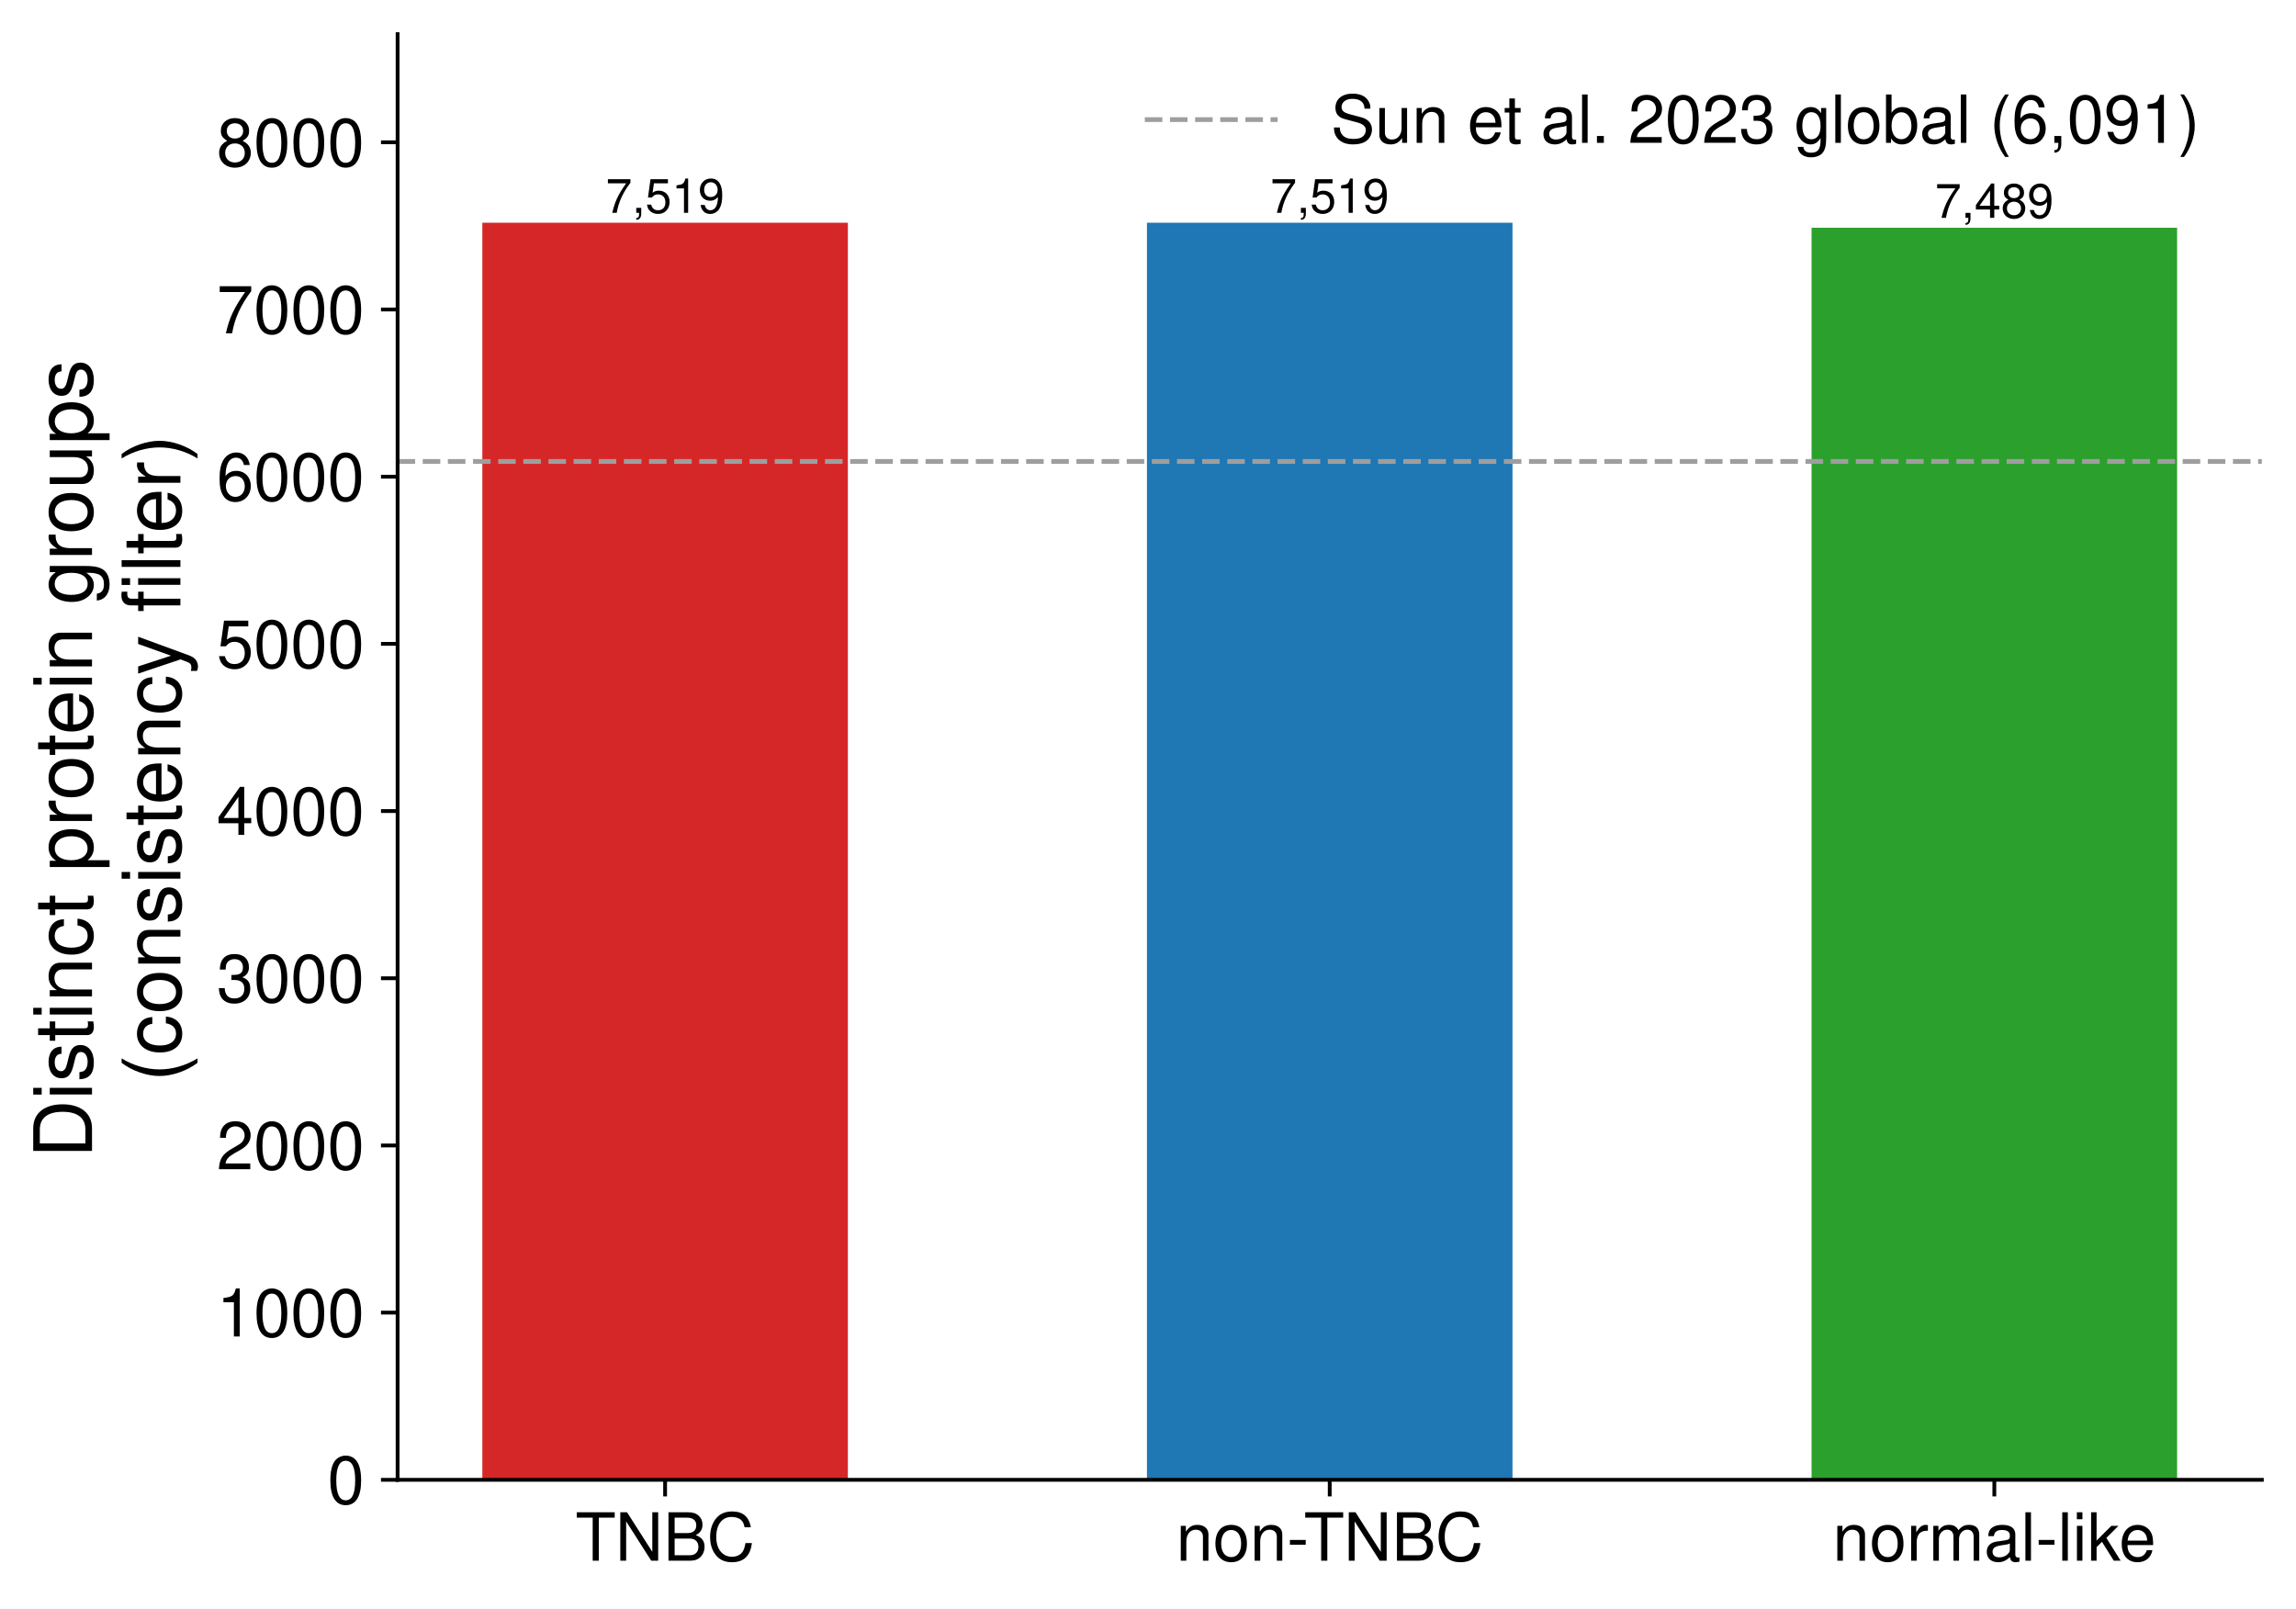
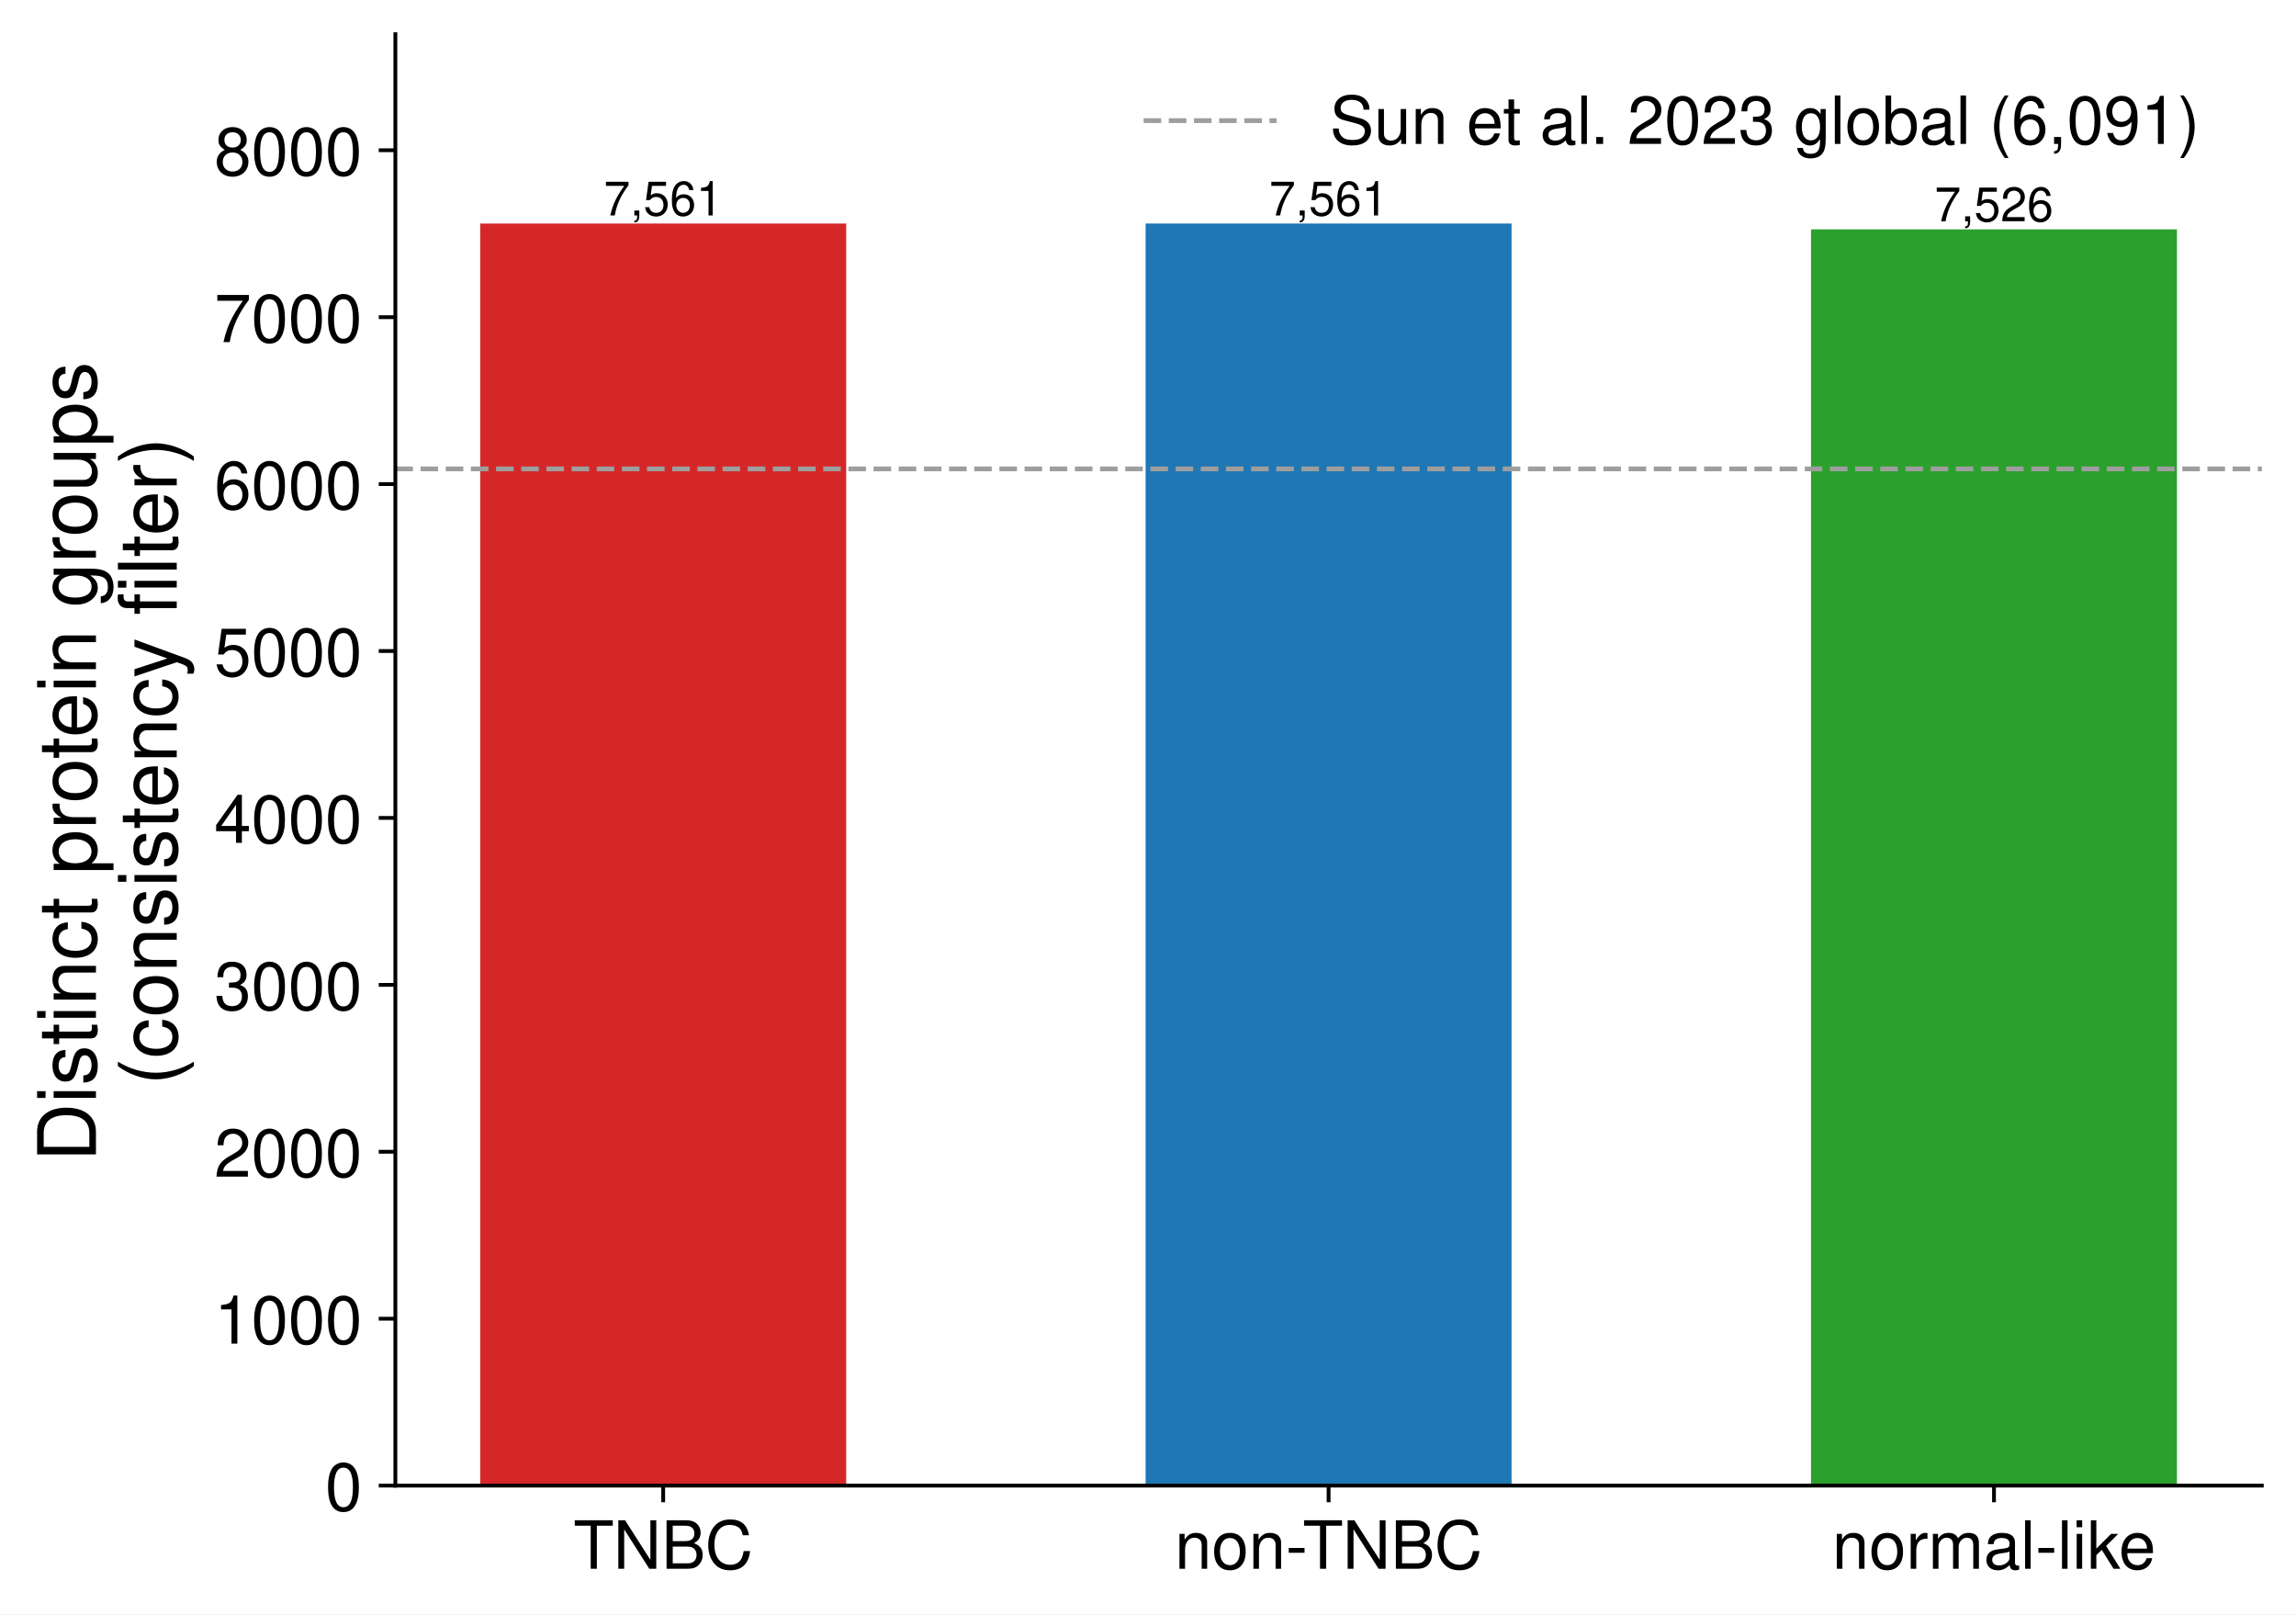
- <svg xmlns="http://www.w3.org/2000/svg" xmlns:xlink="http://www.w3.org/1999/xlink" width="484.007pt" height="339.121pt" viewBox="0 0 484.007 339.121" version="1.1">
+ <svg xmlns="http://www.w3.org/2000/svg" xmlns:xlink="http://www.w3.org/1999/xlink" width="483.507pt" height="339.84pt" viewBox="0 0 483.507 339.84" version="1.1">
  <defs>
    <style type="text/css">*{stroke-linejoin: round; stroke-linecap: butt}</style>
  </defs>
  <g id="figure_1">
    <g id="patch_1">
-       <path d="M 0 339.121  L 484.007 339.121  L 484.007 0  L 0 0  z " style="fill: #ffffff" />
+       <path d="M 0 339.84  L 483.507 339.84  L 483.507 0  L 0 0  z " style="fill: #ffffff" />
    </g>
    <g id="axes_1">
      <g id="patch_2">
-         <path d="M 83.815 311.96  L 476.807 311.96  L 476.807 7.2  L 83.815 7.2  z " style="fill: #ffffff" />
+         <path d="M 83.26 312.761  L 476.307 312.761  L 476.307 7.2  L 83.26 7.2  z " style="fill: #ffffff" />
      </g>
      <g id="patch_3">
-         <path d="M 101.678 311.96  L 178.735 311.96  L 178.735 46.951  L 101.678 46.951  z " clip-path="url(#p96febd34b6)" style="fill: #d62728" />
+         <path d="M 101.125 312.761  L 178.193 312.761  L 178.193 47.056  L 101.125 47.056  z " clip-path="url(#p29b867bfbc)" style="fill: #d62728" />
      </g>
      <g id="patch_4">
-         <path d="M 241.782 311.96  L 318.839 311.96  L 318.839 46.951  L 241.782 46.951  z " clip-path="url(#p96febd34b6)" style="fill: #1f77b4" />
+         <path d="M 241.249 312.761  L 318.317 312.761  L 318.317 47.056  L 241.249 47.056  z " clip-path="url(#p29b867bfbc)" style="fill: #1f77b4" />
      </g>
      <g id="patch_5">
-         <path d="M 381.886 311.96  L 458.943 311.96  L 458.943 48.009  L 381.886 48.009  z " clip-path="url(#p96febd34b6)" style="fill: #2ca02c" />
+         <path d="M 381.373 312.761  L 458.441 312.761  L 458.441 48.286  L 381.373 48.286  z " clip-path="url(#p29b867bfbc)" style="fill: #2ca02c" />
      </g>
      <g id="matplotlib.axis_1">
        <g id="xtick_1">
          <g id="line2d_1">
            <defs>
-               <path id="m7b3e8be6de" d="M 0 0  L 0 3.5  " style="stroke: #000000; stroke-width: 0.8" />
+               <path id="mea467d4200" d="M 0 0  L 0 3.5  " style="stroke: #000000; stroke-width: 0.8" />
            </defs>
            <g>
-               <use xlink:href="#m7b3e8be6de" x="140.206" y="311.96" style="stroke: #000000; stroke-width: 0.8" />
+               <use xlink:href="#mea467d4200" x="139.659" y="312.761" style="stroke: #000000; stroke-width: 0.8" />
            </g>
          </g>
          <g id="text_1">
-             <text style="font-size: 14px; font-family: 'Helvetica', 'Arial', 'DejaVu Sans', sans-serif; text-anchor: middle" x="140.206" y="329.003" transform="rotate(-0 140.2065 329.0028)">TNBC</text>
+             <text style="font-size: 14px; font-family: 'Helvetica', 'Arial', 'DejaVu Sans', sans-serif; text-anchor: middle" x="139.659" y="330.261" transform="rotate(-0 139.6594 330.2611)">TNBC</text>
          </g>
        </g>
        <g id="xtick_2">
          <g id="line2d_2">
            <g>
-               <use xlink:href="#m7b3e8be6de" x="280.311" y="311.96" style="stroke: #000000; stroke-width: 0.8" />
+               <use xlink:href="#mea467d4200" x="279.783" y="312.761" style="stroke: #000000; stroke-width: 0.8" />
            </g>
          </g>
          <g id="text_2">
-             <text style="font-size: 14px; font-family: 'Helvetica', 'Arial', 'DejaVu Sans', sans-serif; text-anchor: middle" x="280.311" y="329.003" transform="rotate(-0 280.3106 329.0028)">non-TNBC</text>
+             <text style="font-size: 14px; font-family: 'Helvetica', 'Arial', 'DejaVu Sans', sans-serif; text-anchor: middle" x="279.783" y="330.261" transform="rotate(-0 279.7832 330.2611)">non-TNBC</text>
          </g>
        </g>
        <g id="xtick_3">
          <g id="line2d_3">
            <g>
-               <use xlink:href="#m7b3e8be6de" x="420.415" y="311.96" style="stroke: #000000; stroke-width: 0.8" />
+               <use xlink:href="#mea467d4200" x="419.907" y="312.761" style="stroke: #000000; stroke-width: 0.8" />
            </g>
          </g>
          <g id="text_3">
-             <text style="font-size: 14px; font-family: 'Helvetica', 'Arial', 'DejaVu Sans', sans-serif; text-anchor: middle" x="420.415" y="329.003" transform="rotate(-0 420.4147 329.0028)">normal-like</text>
+             <text style="font-size: 14px; font-family: 'Helvetica', 'Arial', 'DejaVu Sans', sans-serif; text-anchor: middle" x="419.907" y="330.261" transform="rotate(-0 419.907 330.2611)">normal-like</text>
          </g>
        </g>
      </g>
      <g id="matplotlib.axis_2">
        <g id="ytick_1">
          <g id="line2d_4">
            <defs>
-               <path id="m2eed281f8d" d="M 0 0  L -3.5 0  " style="stroke: #000000; stroke-width: 0.8" />
+               <path id="m9f476317f5" d="M 0 0  L -3.5 0  " style="stroke: #000000; stroke-width: 0.8" />
            </defs>
            <g>
-               <use xlink:href="#m2eed281f8d" x="83.815" y="311.96" style="stroke: #000000; stroke-width: 0.8" />
+               <use xlink:href="#m9f476317f5" x="83.26" y="312.761" style="stroke: #000000; stroke-width: 0.8" />
            </g>
          </g>
          <g id="text_4">
-             <text style="font-size: 14px; font-family: 'Helvetica', 'Arial', 'DejaVu Sans', sans-serif; text-anchor: end" x="76.815" y="316.981" transform="rotate(-0 76.81459 316.9814)">0</text>
+             <text style="font-size: 14px; font-family: 'Helvetica', 'Arial', 'DejaVu Sans', sans-serif; text-anchor: end" x="76.26" y="318.011" transform="rotate(-0 76.25957 318.0111)">0</text>
          </g>
        </g>
        <g id="ytick_2">
          <g id="line2d_5">
            <g>
-               <use xlink:href="#m2eed281f8d" x="83.815" y="276.715" style="stroke: #000000; stroke-width: 0.8" />
+               <use xlink:href="#m9f476317f5" x="83.26" y="277.62" style="stroke: #000000; stroke-width: 0.8" />
            </g>
          </g>
          <g id="text_5">
-             <text style="font-size: 14px; font-family: 'Helvetica', 'Arial', 'DejaVu Sans', sans-serif; text-anchor: end" x="76.815" y="281.736" transform="rotate(-0 76.81459 281.7362)">1000</text>
+             <text style="font-size: 14px; font-family: 'Helvetica', 'Arial', 'DejaVu Sans', sans-serif; text-anchor: end" x="76.26" y="282.87" transform="rotate(-0 76.25957 282.8695)">1000</text>
          </g>
        </g>
        <g id="ytick_3">
          <g id="line2d_6">
            <g>
-               <use xlink:href="#m2eed281f8d" x="83.815" y="241.47" style="stroke: #000000; stroke-width: 0.8" />
+               <use xlink:href="#m9f476317f5" x="83.26" y="242.478" style="stroke: #000000; stroke-width: 0.8" />
            </g>
          </g>
          <g id="text_6">
-             <text style="font-size: 14px; font-family: 'Helvetica', 'Arial', 'DejaVu Sans', sans-serif; text-anchor: end" x="76.815" y="246.491" transform="rotate(-0 76.81459 246.491)">2000</text>
+             <text style="font-size: 14px; font-family: 'Helvetica', 'Arial', 'DejaVu Sans', sans-serif; text-anchor: end" x="76.26" y="247.728" transform="rotate(-0 76.25957 247.728)">2000</text>
          </g>
        </g>
        <g id="ytick_4">
          <g id="line2d_7">
            <g>
-               <use xlink:href="#m2eed281f8d" x="83.815" y="206.224" style="stroke: #000000; stroke-width: 0.8" />
+               <use xlink:href="#m9f476317f5" x="83.26" y="207.336" style="stroke: #000000; stroke-width: 0.8" />
            </g>
          </g>
          <g id="text_7">
-             <text style="font-size: 14px; font-family: 'Helvetica', 'Arial', 'DejaVu Sans', sans-serif; text-anchor: end" x="76.815" y="211.246" transform="rotate(-0 76.81459 211.2458)">3000</text>
+             <text style="font-size: 14px; font-family: 'Helvetica', 'Arial', 'DejaVu Sans', sans-serif; text-anchor: end" x="76.26" y="212.586" transform="rotate(-0 76.25957 212.5864)">3000</text>
          </g>
        </g>
        <g id="ytick_5">
          <g id="line2d_8">
            <g>
-               <use xlink:href="#m2eed281f8d" x="83.815" y="170.979" style="stroke: #000000; stroke-width: 0.8" />
+               <use xlink:href="#m9f476317f5" x="83.26" y="172.195" style="stroke: #000000; stroke-width: 0.8" />
            </g>
          </g>
          <g id="text_8">
-             <text style="font-size: 14px; font-family: 'Helvetica', 'Arial', 'DejaVu Sans', sans-serif; text-anchor: end" x="76.815" y="176.001" transform="rotate(-0 76.81459 176.0006)">4000</text>
+             <text style="font-size: 14px; font-family: 'Helvetica', 'Arial', 'DejaVu Sans', sans-serif; text-anchor: end" x="76.26" y="177.445" transform="rotate(-0 76.25957 177.4449)">4000</text>
          </g>
        </g>
        <g id="ytick_6">
          <g id="line2d_9">
            <g>
-               <use xlink:href="#m2eed281f8d" x="83.815" y="135.734" style="stroke: #000000; stroke-width: 0.8" />
+               <use xlink:href="#m9f476317f5" x="83.26" y="137.053" style="stroke: #000000; stroke-width: 0.8" />
            </g>
          </g>
          <g id="text_9">
-             <text style="font-size: 14px; font-family: 'Helvetica', 'Arial', 'DejaVu Sans', sans-serif; text-anchor: end" x="76.815" y="140.755" transform="rotate(-0 76.81459 140.7554)">5000</text>
+             <text style="font-size: 14px; font-family: 'Helvetica', 'Arial', 'DejaVu Sans', sans-serif; text-anchor: end" x="76.26" y="142.303" transform="rotate(-0 76.25957 142.3033)">5000</text>
          </g>
        </g>
        <g id="ytick_7">
          <g id="line2d_10">
            <g>
-               <use xlink:href="#m2eed281f8d" x="83.815" y="100.489" style="stroke: #000000; stroke-width: 0.8" />
+               <use xlink:href="#m9f476317f5" x="83.26" y="101.912" style="stroke: #000000; stroke-width: 0.8" />
            </g>
          </g>
          <g id="text_10">
-             <text style="font-size: 14px; font-family: 'Helvetica', 'Arial', 'DejaVu Sans', sans-serif; text-anchor: end" x="76.815" y="105.51" transform="rotate(-0 76.81459 105.5102)">6000</text>
+             <text style="font-size: 14px; font-family: 'Helvetica', 'Arial', 'DejaVu Sans', sans-serif; text-anchor: end" x="76.26" y="107.162" transform="rotate(-0 76.25957 107.1618)">6000</text>
          </g>
        </g>
        <g id="ytick_8">
          <g id="line2d_11">
            <g>
-               <use xlink:href="#m2eed281f8d" x="83.815" y="65.244" style="stroke: #000000; stroke-width: 0.8" />
+               <use xlink:href="#m9f476317f5" x="83.26" y="66.77" style="stroke: #000000; stroke-width: 0.8" />
            </g>
          </g>
          <g id="text_11">
-             <text style="font-size: 14px; font-family: 'Helvetica', 'Arial', 'DejaVu Sans', sans-serif; text-anchor: end" x="76.815" y="70.265" transform="rotate(-0 76.81459 70.26497)">7000</text>
+             <text style="font-size: 14px; font-family: 'Helvetica', 'Arial', 'DejaVu Sans', sans-serif; text-anchor: end" x="76.26" y="72.02" transform="rotate(-0 76.25957 72.02021)">7000</text>
          </g>
        </g>
        <g id="ytick_9">
          <g id="line2d_12">
            <g>
-               <use xlink:href="#m2eed281f8d" x="83.815" y="29.998" style="stroke: #000000; stroke-width: 0.8" />
+               <use xlink:href="#m9f476317f5" x="83.26" y="31.629" style="stroke: #000000; stroke-width: 0.8" />
            </g>
          </g>
          <g id="text_12">
-             <text style="font-size: 14px; font-family: 'Helvetica', 'Arial', 'DejaVu Sans', sans-serif; text-anchor: end" x="76.815" y="35.02" transform="rotate(-0 76.81459 35.01977)">8000</text>
+             <text style="font-size: 14px; font-family: 'Helvetica', 'Arial', 'DejaVu Sans', sans-serif; text-anchor: end" x="76.26" y="36.879" transform="rotate(-0 76.25957 36.87865)">8000</text>
          </g>
        </g>
        <g id="text_13">
-           <text style="font-size: 17px; font-family: 'Helvetica', 'Arial', 'DejaVu Sans', sans-serif" transform="translate(19.39484 244.143) rotate(-90)">Distinct protein groups</text>
-           <text style="font-size: 17px; font-family: 'Helvetica', 'Arial', 'DejaVu Sans', sans-serif" transform="translate(38.02897 228.0661) rotate(-90)">(consistency filter)</text>
+           <text style="font-size: 17px; font-family: 'Helvetica', 'Arial', 'DejaVu Sans', sans-serif" transform="translate(20.20317 244.5436) rotate(-90)">Distinct protein groups</text>
+           <text style="font-size: 17px; font-family: 'Helvetica', 'Arial', 'DejaVu Sans', sans-serif" transform="translate(37.22077 228.4666) rotate(-90)">(consistency filter)</text>
        </g>
      </g>
      <g id="line2d_13">
-         <path d="M 83.815 97.281  L 476.807 97.281  " clip-path="url(#p96febd34b6)" style="fill: none; stroke-dasharray: 3.7,1.6; stroke-dashoffset: 0; stroke: #9e9e9e" />
+         <path d="M 83.26 98.714  L 476.307 98.714  " clip-path="url(#p29b867bfbc)" style="fill: none; stroke-dasharray: 3.7,1.6; stroke-dashoffset: 0; stroke: #9e9e9e" />
      </g>
      <g id="patch_6">
-         <path d="M 83.815 311.96  L 83.815 7.2  " style="fill: none; stroke: #000000; stroke-width: 0.8; stroke-linejoin: miter; stroke-linecap: square" />
+         <path d="M 83.26 312.761  L 83.26 7.2  " style="fill: none; stroke: #000000; stroke-width: 0.8; stroke-linejoin: miter; stroke-linecap: square" />
      </g>
      <g id="patch_7">
-         <path d="M 83.815 311.96  L 476.807 311.96  " style="fill: none; stroke: #000000; stroke-width: 0.8; stroke-linejoin: miter; stroke-linecap: square" />
+         <path d="M 83.26 312.761  L 476.307 312.761  " style="fill: none; stroke: #000000; stroke-width: 0.8; stroke-linejoin: miter; stroke-linecap: square" />
      </g>
      <g id="text_14">
-         <text style="font-size: 10px; font-family: 'Helvetica', 'Arial', 'DejaVu Sans', sans-serif; text-anchor: middle" x="140.206" y="44.867" transform="rotate(-0 140.2065 44.86693)">7,519</text>
+         <text style="font-size: 10px; font-family: 'Helvetica', 'Arial', 'DejaVu Sans', sans-serif; text-anchor: middle" x="139.659" y="45.357" transform="rotate(-0 139.6594 45.35658)">7,561</text>
      </g>
      <g id="text_15">
-         <text style="font-size: 10px; font-family: 'Helvetica', 'Arial', 'DejaVu Sans', sans-serif; text-anchor: middle" x="280.311" y="44.867" transform="rotate(-0 280.3106 44.86693)">7,519</text>
+         <text style="font-size: 10px; font-family: 'Helvetica', 'Arial', 'DejaVu Sans', sans-serif; text-anchor: middle" x="279.783" y="45.357" transform="rotate(-0 279.7832 45.35658)">7,561</text>
      </g>
      <g id="text_16">
-         <text style="font-size: 10px; font-family: 'Helvetica', 'Arial', 'DejaVu Sans', sans-serif; text-anchor: middle" x="420.415" y="45.924" transform="rotate(-0 420.4147 45.92428)">7,489</text>
+         <text style="font-size: 10px; font-family: 'Helvetica', 'Arial', 'DejaVu Sans', sans-serif; text-anchor: middle" x="419.907" y="46.587" transform="rotate(-0 419.907 46.58653)">7,526</text>
      </g>
      <g id="legend_1">
        <g id="line2d_14">
-           <path d="M 241.333 25.216  L 255.333 25.216  L 269.333 25.216  " style="fill: none; stroke-dasharray: 3.7,1.6; stroke-dashoffset: 0; stroke: #9e9e9e" />
+           <path d="M 240.833 25.4  L 254.833 25.4  L 268.833 25.4  " style="fill: none; stroke-dasharray: 3.7,1.6; stroke-dashoffset: 0; stroke: #9e9e9e" />
        </g>
        <g id="text_17">
-           <text style="font-size: 14px; font-family: 'Helvetica', 'Arial', 'DejaVu Sans', sans-serif; text-anchor: start" x="280.533" y="30.116" transform="rotate(-0 280.5332 30.11625)">Sun et al. 2023 global (6,091)</text>
+           <text style="font-size: 14px; font-family: 'Helvetica', 'Arial', 'DejaVu Sans', sans-serif; text-anchor: start" x="280.033" y="30.3" transform="rotate(-0 280.0334 30.3)">Sun et al. 2023 global (6,091)</text>
        </g>
      </g>
    </g>
  </g>
  <defs>
-     <clipPath id="p96febd34b6">
-       <rect x="83.815" y="7.2" width="392.992" height="304.76" />
+     <clipPath id="p29b867bfbc">
+       <rect x="83.26" y="7.2" width="393.047" height="305.561" />
    </clipPath>
  </defs>
</svg>
